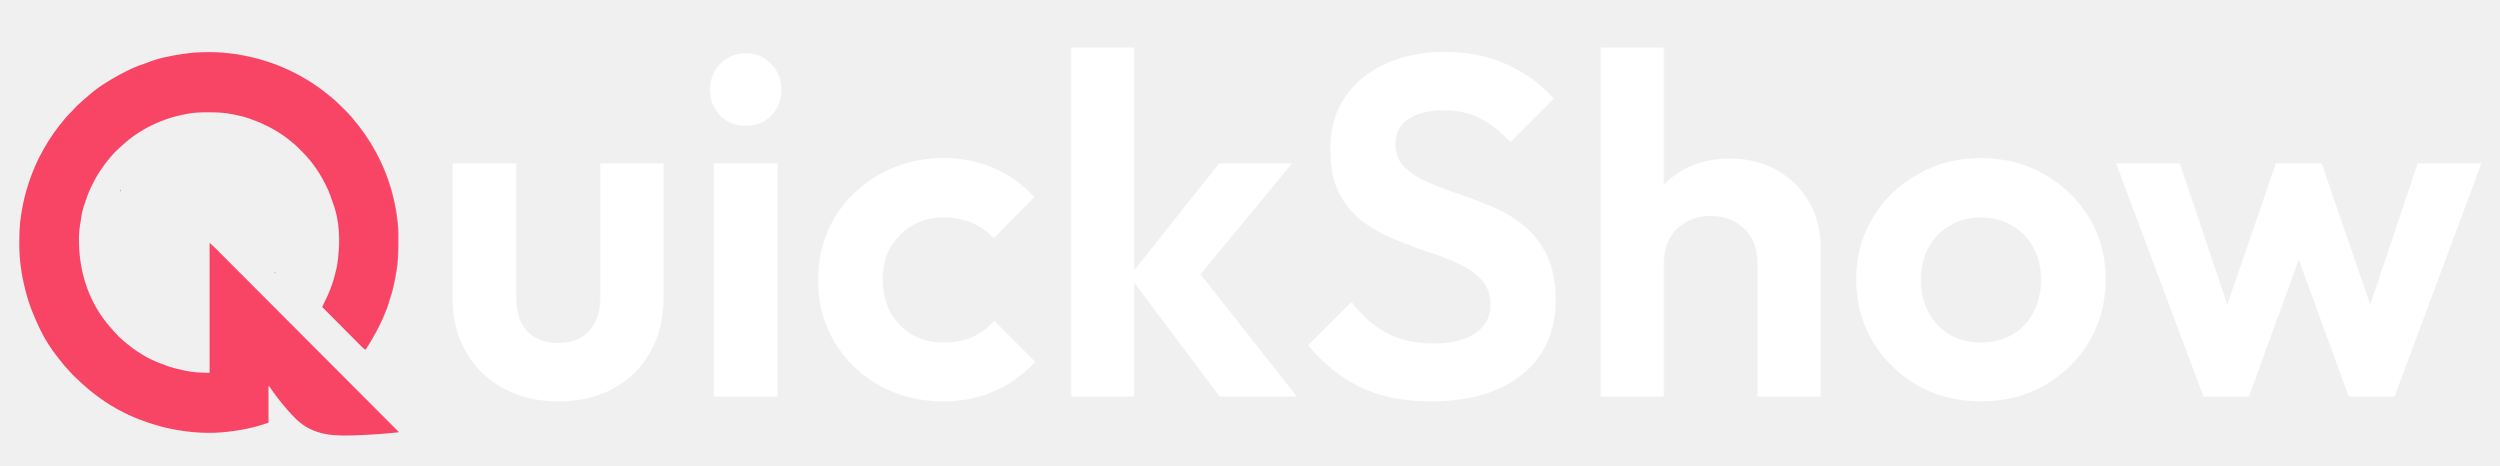
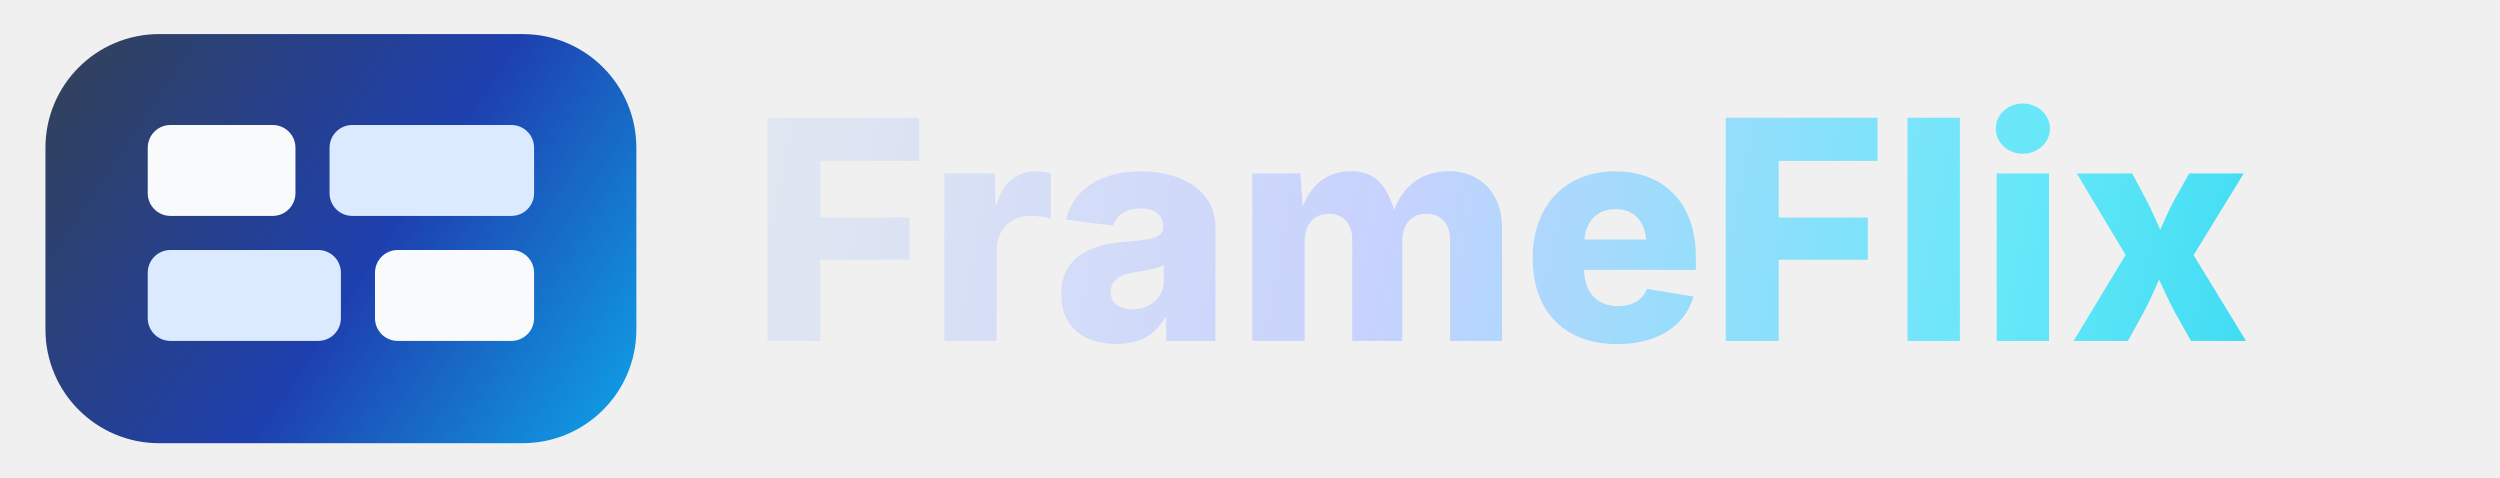
- <svg xmlns="http://www.w3.org/2000/svg" width="145" height="27" viewBox="0 0 145 27" fill="none">
-   <path d="M32.392 23.28C31.197 23.28 30.133 23.028 29.2 22.524C28.285 22.02 27.567 21.32 27.044 20.424C26.521 19.528 26.26 18.492 26.26 17.316V9.476H29.956V17.232C29.956 17.792 30.049 18.277 30.236 18.688C30.423 19.08 30.703 19.379 31.076 19.584C31.449 19.789 31.888 19.892 32.392 19.892C33.157 19.892 33.755 19.659 34.184 19.192C34.613 18.725 34.828 18.072 34.828 17.232V9.476H38.496V17.316C38.496 18.511 38.235 19.556 37.712 20.452C37.208 21.348 36.489 22.048 35.556 22.552C34.641 23.037 33.587 23.28 32.392 23.28ZM41.417 23V9.476H45.113V23H41.417ZM43.265 7.292C42.668 7.292 42.173 7.096 41.781 6.704C41.389 6.293 41.193 5.789 41.193 5.192C41.193 4.613 41.389 4.119 41.781 3.708C42.173 3.297 42.668 3.092 43.265 3.092C43.881 3.092 44.376 3.297 44.749 3.708C45.141 4.119 45.337 4.613 45.337 5.192C45.337 5.789 45.141 6.293 44.749 6.704C44.376 7.096 43.881 7.292 43.265 7.292ZM54.746 23.28C53.365 23.28 52.124 22.972 51.022 22.356C49.921 21.74 49.053 20.9 48.418 19.836C47.784 18.772 47.466 17.577 47.466 16.252C47.466 14.908 47.784 13.704 48.418 12.64C49.053 11.576 49.921 10.736 51.022 10.12C52.142 9.485 53.384 9.168 54.746 9.168C55.81 9.168 56.79 9.364 57.686 9.756C58.582 10.148 59.357 10.708 60.01 11.436L57.658 13.816C57.304 13.424 56.874 13.125 56.37 12.92C55.885 12.715 55.344 12.612 54.746 12.612C54.074 12.612 53.468 12.771 52.926 13.088C52.404 13.387 51.984 13.807 51.666 14.348C51.368 14.871 51.218 15.496 51.218 16.224C51.218 16.933 51.368 17.568 51.666 18.128C51.984 18.669 52.404 19.099 52.926 19.416C53.468 19.715 54.074 19.864 54.746 19.864C55.362 19.864 55.913 19.761 56.398 19.556C56.902 19.332 57.332 19.015 57.686 18.604L60.066 20.984C59.376 21.731 58.582 22.3 57.686 22.692C56.79 23.084 55.81 23.28 54.746 23.28ZM70.767 23L65.531 16.028L70.74 9.476H74.968L68.864 16.868L69.004 15.076L75.248 23H70.767ZM62.144 23V2.756H65.811V23H62.144ZM83.04 23.28C81.454 23.28 80.091 23.009 78.953 22.468C77.832 21.927 76.815 21.115 75.9 20.032L78.421 17.512C78.999 18.277 79.671 18.875 80.436 19.304C81.202 19.715 82.135 19.92 83.237 19.92C84.226 19.92 85.01 19.724 85.588 19.332C86.186 18.94 86.484 18.399 86.484 17.708C86.484 17.111 86.317 16.625 85.981 16.252C85.644 15.879 85.197 15.561 84.636 15.3C84.095 15.039 83.489 14.805 82.817 14.6C82.163 14.376 81.501 14.124 80.829 13.844C80.175 13.564 79.569 13.219 79.008 12.808C78.467 12.379 78.028 11.837 77.692 11.184C77.356 10.512 77.189 9.672 77.189 8.664C77.189 7.469 77.478 6.452 78.056 5.612C78.635 4.772 79.428 4.128 80.436 3.68C81.445 3.232 82.583 3.008 83.853 3.008C85.197 3.008 86.41 3.26 87.493 3.764C88.575 4.268 89.462 4.921 90.153 5.724L87.632 8.244C87.054 7.609 86.457 7.143 85.841 6.844C85.243 6.545 84.562 6.396 83.796 6.396C82.919 6.396 82.228 6.564 81.725 6.9C81.221 7.236 80.969 7.721 80.969 8.356C80.969 8.897 81.136 9.336 81.472 9.672C81.808 10.008 82.247 10.297 82.788 10.54C83.349 10.783 83.955 11.016 84.609 11.24C85.281 11.464 85.943 11.716 86.597 11.996C87.269 12.276 87.875 12.64 88.416 13.088C88.977 13.536 89.424 14.115 89.76 14.824C90.097 15.515 90.264 16.373 90.264 17.4C90.264 19.229 89.621 20.667 88.332 21.712C87.044 22.757 85.281 23.28 83.04 23.28ZM101.978 23V15.244C101.978 14.441 101.726 13.788 101.222 13.284C100.718 12.78 100.065 12.528 99.262 12.528C98.739 12.528 98.273 12.64 97.862 12.864C97.451 13.088 97.125 13.405 96.882 13.816C96.658 14.227 96.546 14.703 96.546 15.244L95.118 14.516C95.118 13.452 95.342 12.528 95.79 11.744C96.238 10.941 96.854 10.316 97.638 9.868C98.441 9.42 99.355 9.196 100.382 9.196C101.409 9.196 102.314 9.42 103.098 9.868C103.901 10.316 104.526 10.932 104.974 11.716C105.422 12.5 105.646 13.405 105.646 14.432V23H101.978ZM92.878 23V2.756H96.546V23H92.878ZM114.957 23.28C113.594 23.28 112.362 22.972 111.261 22.356C110.178 21.721 109.31 20.872 108.657 19.808C108.022 18.725 107.705 17.521 107.705 16.196C107.705 14.871 108.022 13.685 108.657 12.64C109.291 11.576 110.159 10.736 111.261 10.12C112.362 9.485 113.585 9.168 114.929 9.168C116.31 9.168 117.542 9.485 118.625 10.12C119.726 10.736 120.594 11.576 121.229 12.64C121.863 13.685 122.181 14.871 122.181 16.196C122.181 17.521 121.863 18.725 121.229 19.808C120.594 20.872 119.726 21.721 118.625 22.356C117.542 22.972 116.319 23.28 114.957 23.28ZM114.929 19.864C115.619 19.864 116.226 19.715 116.749 19.416C117.29 19.099 117.701 18.669 117.981 18.128C118.279 17.568 118.429 16.933 118.429 16.224C118.429 15.515 118.279 14.889 117.981 14.348C117.682 13.807 117.271 13.387 116.749 13.088C116.226 12.771 115.619 12.612 114.929 12.612C114.257 12.612 113.659 12.771 113.137 13.088C112.614 13.387 112.203 13.807 111.905 14.348C111.606 14.889 111.457 15.515 111.457 16.224C111.457 16.933 111.606 17.568 111.905 18.128C112.203 18.669 112.614 19.099 113.137 19.416C113.659 19.715 114.257 19.864 114.929 19.864ZM127.853 23L122.785 9.476H126.481L129.785 19.304L128.665 19.332L132.053 9.476H134.713L138.101 19.332L136.981 19.304L140.285 9.476H143.981L138.941 23H136.281L132.865 13.648H133.901L130.485 23H127.853Z" fill="white" />
-   <mask id="mask0_4919_985" style="mask-type:luminance" maskUnits="userSpaceOnUse" x="0" y="2" width="25" height="25">
-     <path d="M24.295 2H0V26.333H24.295V2Z" fill="white" />
-   </mask>
-   <g mask="url(#mask0_4919_985)">
-     <path d="M13.708 3.143C13.732 3.146 13.757 3.15 13.781 3.154C13.905 3.172 14.028 3.195 14.15 3.221C14.197 3.231 14.245 3.241 14.292 3.251C16.047 3.605 17.717 4.393 19.095 5.539C19.13 5.568 19.166 5.596 19.201 5.625C19.491 5.855 19.752 6.119 20.014 6.38C20.034 6.4 20.054 6.42 20.075 6.441C20.19 6.556 20.3 6.674 20.405 6.798C20.421 6.816 20.421 6.816 20.437 6.835C20.956 7.438 21.409 8.088 21.79 8.787C21.802 8.809 21.814 8.832 21.827 8.855C22.105 9.367 22.341 9.901 22.529 10.453C22.537 10.476 22.545 10.499 22.553 10.523C22.696 10.941 22.807 11.362 22.899 11.794C22.904 11.816 22.908 11.838 22.913 11.861C22.993 12.236 23.04 12.617 23.084 12.998C23.086 13.014 23.088 13.03 23.09 13.047C23.109 13.217 23.111 13.387 23.111 13.558C23.111 13.589 23.112 13.621 23.112 13.653C23.112 13.755 23.112 13.856 23.112 13.957C23.112 13.975 23.112 13.992 23.112 14.01C23.113 14.621 23.102 15.222 22.985 15.824C22.971 15.899 22.958 15.974 22.946 16.049C22.919 16.215 22.882 16.378 22.845 16.541C22.832 16.595 22.82 16.648 22.809 16.701C22.764 16.897 22.712 17.087 22.645 17.277C22.629 17.327 22.614 17.376 22.599 17.426C22.591 17.451 22.583 17.476 22.576 17.501C22.56 17.553 22.544 17.605 22.529 17.656C22.491 17.786 22.45 17.911 22.392 18.033C22.368 18.086 22.347 18.139 22.326 18.192C22.032 18.933 21.643 19.616 21.213 20.284C21.132 20.25 21.08 20.203 21.017 20.14C20.997 20.12 20.976 20.099 20.955 20.078C20.933 20.055 20.91 20.033 20.888 20.01C20.864 19.986 20.84 19.962 20.816 19.938C20.751 19.873 20.686 19.808 20.622 19.743C20.554 19.675 20.486 19.607 20.419 19.539C20.29 19.41 20.162 19.282 20.034 19.153C19.888 19.006 19.742 18.86 19.596 18.713C19.296 18.412 18.996 18.111 18.696 17.809C18.726 17.733 18.758 17.66 18.796 17.587C18.941 17.304 19.069 17.02 19.181 16.722C19.186 16.707 19.192 16.692 19.198 16.677C19.209 16.646 19.221 16.616 19.232 16.586C19.245 16.551 19.258 16.515 19.272 16.48C19.337 16.308 19.383 16.133 19.426 15.954C19.433 15.926 19.44 15.898 19.447 15.869C19.46 15.814 19.474 15.76 19.487 15.705C19.5 15.651 19.514 15.598 19.529 15.545C19.562 15.411 19.576 15.274 19.592 15.137C19.598 15.089 19.604 15.04 19.61 14.992C19.741 13.942 19.7 12.767 19.314 11.771C19.289 11.706 19.268 11.64 19.247 11.575C19.187 11.39 19.123 11.209 19.042 11.031C19.035 11.014 19.027 10.997 19.019 10.979C18.647 10.16 18.142 9.392 17.495 8.764C17.439 8.708 17.382 8.651 17.327 8.594C17.191 8.454 17.047 8.33 16.895 8.209C16.871 8.19 16.848 8.171 16.824 8.151C16.168 7.616 15.42 7.222 14.627 6.937C14.583 6.921 14.54 6.905 14.497 6.889C14.366 6.84 14.236 6.798 14.101 6.763C14.082 6.758 14.063 6.753 14.044 6.748C13.755 6.675 13.465 6.615 13.169 6.574C13.15 6.571 13.13 6.568 13.11 6.565C12.764 6.52 12.42 6.515 12.073 6.514C12.049 6.514 12.024 6.514 12 6.514C11.64 6.515 11.291 6.526 10.937 6.59C10.917 6.593 10.898 6.596 10.878 6.6C9.477 6.844 8.137 7.461 7.091 8.434C7.042 8.479 6.993 8.522 6.943 8.565C6.752 8.731 6.572 8.916 6.411 9.111C6.4 9.123 6.39 9.136 6.379 9.149C5.964 9.646 5.596 10.188 5.323 10.778C5.301 10.825 5.278 10.872 5.255 10.919C5.132 11.174 5.038 11.438 4.949 11.706C4.943 11.724 4.937 11.741 4.931 11.759C4.832 12.055 4.732 12.361 4.707 12.673C4.701 12.725 4.691 12.774 4.68 12.825C4.646 12.989 4.628 13.155 4.609 13.321C4.607 13.338 4.606 13.356 4.604 13.373C4.589 13.506 4.582 13.637 4.581 13.77C4.581 13.79 4.58 13.81 4.58 13.831C4.565 15.587 5.056 17.297 6.157 18.688C6.175 18.712 6.194 18.735 6.213 18.759C6.312 18.883 6.417 19.003 6.524 19.12C6.567 19.168 6.609 19.216 6.65 19.265C6.81 19.449 6.986 19.619 7.173 19.775C7.192 19.791 7.211 19.807 7.23 19.823C7.295 19.877 7.361 19.931 7.427 19.984C7.449 20.002 7.471 20.019 7.493 20.038C8.09 20.51 8.782 20.909 9.505 21.147C9.555 21.165 9.603 21.185 9.651 21.206C9.813 21.272 9.983 21.314 10.152 21.358C10.209 21.373 10.266 21.388 10.322 21.403C10.572 21.47 10.82 21.52 11.075 21.557C11.091 21.559 11.106 21.561 11.122 21.564C11.468 21.613 11.809 21.614 12.161 21.626C12.161 19.137 12.161 16.649 12.161 14.085C12.342 14.241 12.342 14.241 12.412 14.31C12.428 14.326 12.444 14.342 12.46 14.358C12.485 14.384 12.485 14.384 12.511 14.409C12.53 14.428 12.548 14.446 12.567 14.465C12.629 14.527 12.69 14.589 12.752 14.651C12.797 14.696 12.841 14.741 12.886 14.785C12.983 14.883 13.081 14.98 13.178 15.077C13.322 15.222 13.467 15.367 13.611 15.512C13.87 15.77 14.128 16.029 14.386 16.287C14.612 16.514 14.837 16.74 15.063 16.966C15.086 16.988 15.086 16.988 15.108 17.011C15.169 17.072 15.23 17.133 15.291 17.194C15.861 17.765 16.431 18.336 17.001 18.907C17.508 19.415 18.014 19.922 18.521 20.43C19.09 21 19.66 21.57 20.229 22.141C20.289 22.201 20.35 22.262 20.41 22.323C20.425 22.338 20.44 22.353 20.456 22.368C20.681 22.594 20.907 22.82 21.133 23.047C21.39 23.303 21.646 23.56 21.903 23.817C22.046 23.961 22.19 24.105 22.334 24.249C22.43 24.345 22.525 24.441 22.621 24.537C22.676 24.592 22.73 24.647 22.785 24.702C22.844 24.76 22.903 24.819 22.961 24.878C22.979 24.895 22.996 24.913 23.014 24.93C23.029 24.946 23.045 24.962 23.061 24.978C23.081 24.998 23.081 24.998 23.101 25.018C23.13 25.05 23.13 25.05 23.13 25.073C22.378 25.155 21.626 25.209 20.871 25.239C20.843 25.24 20.816 25.241 20.787 25.243C19.446 25.297 18.254 25.299 17.222 24.35C17.02 24.159 16.834 23.954 16.652 23.744C16.632 23.72 16.632 23.72 16.61 23.696C16.268 23.301 15.951 22.89 15.658 22.457C15.628 22.41 15.628 22.41 15.578 22.389C15.578 23.092 15.578 23.794 15.578 24.518C15.32 24.604 15.069 24.686 14.806 24.752C14.775 24.76 14.744 24.768 14.713 24.776C14.258 24.891 13.804 24.97 13.338 25.027C13.31 25.03 13.282 25.034 13.253 25.038C12.174 25.173 11.027 25.1 9.964 24.878C9.901 24.865 9.838 24.853 9.776 24.841C9.554 24.797 9.339 24.741 9.123 24.674C9.059 24.654 8.995 24.636 8.931 24.617C7.78 24.277 6.657 23.735 5.695 23.014C5.664 22.991 5.633 22.968 5.602 22.945C5.35 22.758 5.107 22.564 4.876 22.351C4.825 22.304 4.773 22.258 4.721 22.213C4.641 22.144 4.568 22.07 4.494 21.995C4.45 21.952 4.404 21.912 4.357 21.872C4.268 21.795 4.191 21.711 4.114 21.623C4.071 21.575 4.028 21.528 3.984 21.481C3.835 21.324 3.696 21.163 3.564 20.991C3.523 20.936 3.48 20.883 3.437 20.831C2.89 20.172 2.428 19.385 2.092 18.596C2.083 18.573 2.073 18.55 2.063 18.527C2.03 18.45 1.998 18.373 1.965 18.296C1.954 18.271 1.943 18.245 1.932 18.218C1.738 17.758 1.589 17.299 1.469 16.814C1.463 16.791 1.457 16.768 1.451 16.744C1.235 15.886 1.117 15.028 1.118 14.143C1.118 14.121 1.118 14.099 1.118 14.077C1.119 13.534 1.138 12.993 1.228 12.456C1.239 12.39 1.249 12.324 1.26 12.258C1.35 11.689 1.488 11.143 1.671 10.597C1.677 10.579 1.683 10.561 1.689 10.543C1.789 10.245 1.897 9.954 2.023 9.666C2.032 9.646 2.041 9.625 2.05 9.604C2.192 9.275 2.354 8.96 2.531 8.648C2.543 8.627 2.555 8.606 2.568 8.584C2.742 8.279 2.928 7.986 3.131 7.7C3.152 7.672 3.152 7.672 3.172 7.643C3.324 7.431 3.48 7.224 3.651 7.027C3.705 6.964 3.756 6.9 3.807 6.835C3.909 6.709 4.022 6.596 4.138 6.483C4.221 6.402 4.297 6.32 4.371 6.231C4.408 6.189 4.448 6.153 4.491 6.117C4.555 6.062 4.616 6.006 4.674 5.945C4.765 5.853 4.862 5.773 4.962 5.692C5.019 5.646 5.073 5.599 5.126 5.55C5.646 5.084 6.262 4.703 6.872 4.369C6.895 4.357 6.917 4.344 6.94 4.332C7.395 4.084 7.87 3.85 8.367 3.699C8.43 3.679 8.491 3.656 8.552 3.631C9.176 3.377 9.858 3.246 10.521 3.143C10.545 3.139 10.545 3.139 10.57 3.135C11.592 2.977 12.687 2.988 13.708 3.143Z" fill="#F84565" />
-     <path d="M15.958 15.749C15.966 15.766 15.975 15.783 15.983 15.8C15.962 15.821 15.941 15.841 15.92 15.863C15.932 15.825 15.945 15.788 15.958 15.749Z" fill="#F84565" />
-     <path d="M7.011 10.986C7.024 11.024 7.024 11.024 7.008 11.057C6.986 11.088 6.986 11.088 6.948 11.113C6.965 11.068 6.986 11.027 7.011 10.986Z" fill="#F84565" />
-   </g>
+ <svg xmlns="http://www.w3.org/2000/svg" width="220" height="42" viewBox="0 0 220 42" fill="none">
+   <defs>
+     <linearGradient id="frameflixWordmark" x1="66" y1="8" x2="214" y2="37" gradientUnits="userSpaceOnUse">
+       <stop stop-color="#E2E8F0" />
+       <stop offset="0.38" stop-color="#C7D2FE" />
+       <stop offset="0.74" stop-color="#67E8F9" />
+       <stop offset="1" stop-color="#22D3EE" />
+     </linearGradient>
+     <linearGradient id="frameflixIcon" x1="4" y1="3" x2="57" y2="38" gradientUnits="userSpaceOnUse">
+       <stop stop-color="#334155" />
+       <stop offset="0.55" stop-color="#1E40AF" />
+       <stop offset="1" stop-color="#0EA5E9" />
+     </linearGradient>
+   </defs>
+   <rect x="4" y="3" width="52" height="36" rx="10" fill="url(#frameflixIcon)" />
+   <rect x="13" y="11" width="13" height="8" rx="2" fill="#F8FAFC" />
+   <rect x="29" y="11" width="18" height="8" rx="2" fill="#DBEAFE" />
+   <rect x="13" y="22" width="17" height="8" rx="2" fill="#DBEAFE" />
+   <rect x="33" y="22" width="14" height="8" rx="2" fill="#F8FAFC" />
+   <text x="66" y="30" fill="url(#frameflixWordmark)" font-family="Outfit, Inter, Segoe UI, sans-serif" font-size="27" font-weight="800" letter-spacing="0.2">FrameFlix</text>
</svg>
